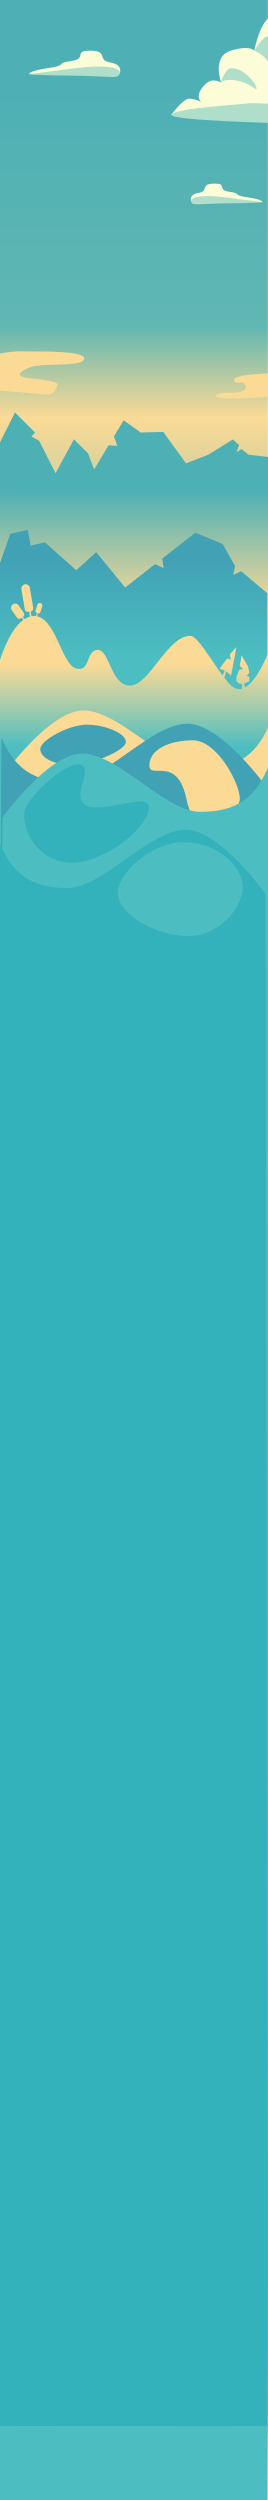
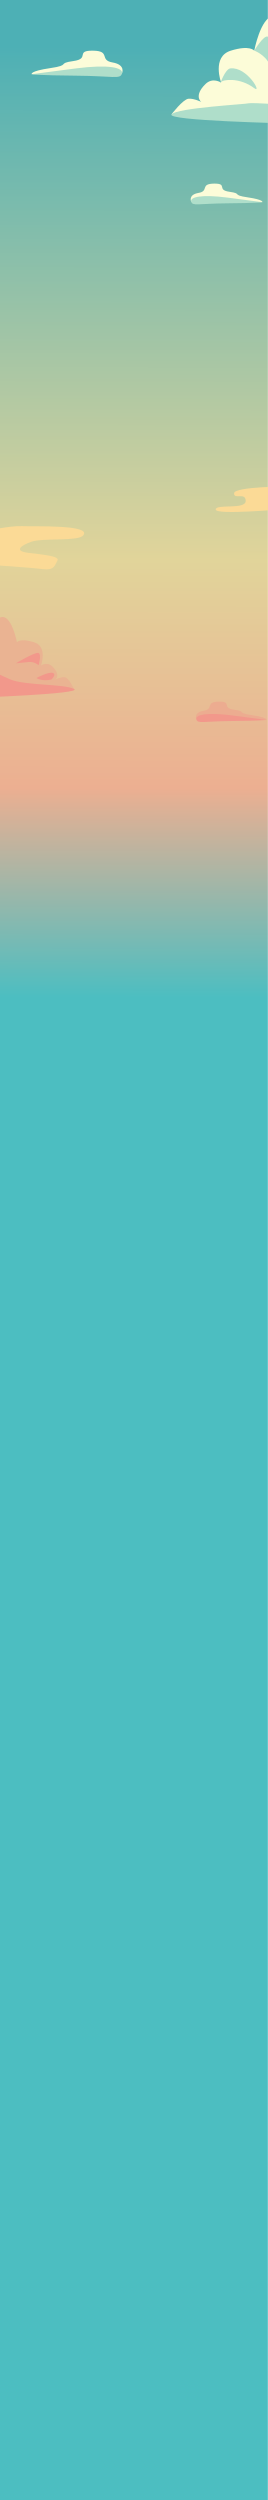
<svg xmlns="http://www.w3.org/2000/svg" viewBox="0 0 375 3500">
  <defs>
-     <linearGradient id="linear-gradient" x1="187.5" y1="116.31" x2="187.5" y2="642.29" gradientUnits="userSpaceOnUse">
+     <linearGradient id="linear-gradient" x1="190.83" y1="65.15" x2="188.21" y2="1396.47" gradientUnits="userSpaceOnUse">
      <stop offset="0" stop-color="#4db0b5" />
-       <stop offset=".57" stop-color="#5eb6b2" />
-       <stop offset=".65" stop-color="#61b7b1" />
-       <stop offset=".89" stop-color="#fbda96" />
-       <stop offset="1" stop-color="#e1d49a" />
-     </linearGradient>
-     <linearGradient id="linear-gradient-2" x1="189.6" y1="687.58" x2="189.6" y2="852.45" gradientUnits="userSpaceOnUse">
-       <stop offset="0" stop-color="#4db0b5" />
-       <stop offset="1" stop-color="#fbda96" />
-     </linearGradient>
-     <linearGradient id="linear-gradient-3" x1="187.5" y1="785.17" x2="187.5" y2="919.75" gradientUnits="userSpaceOnUse">
-       <stop offset="0" stop-color="#41a2b5" />
+       <stop offset=".54" stop-color="#e1d49a" />
+       <stop offset=".78" stop-color="#ecaf91" />
      <stop offset="1" stop-color="#4cbec1" />
-     </linearGradient>
-     <linearGradient id="linear-gradient-4" x1="190.16" y1="1046.38" x2="190.16" y2="929.93" gradientUnits="userSpaceOnUse">
-       <stop offset="0" stop-color="#4cbec1" />
-       <stop offset="1" stop-color="#fbda96" />
    </linearGradient>
  </defs>
  <g id="bg_01">
-     <rect width="375" height="3518.08" style="fill: url(#linear-gradient);" />
-     <path d="M0,619.29l20.92-41.8,28.22,28.21-5.24,5.37,11.02,6.09,22.86,45.31,25.71-47.45,19.79,19.79,8.49,22.32,20.28-33.72,12.24.87-4.81-13.22,13.62-22.64,23.88,17.06,31.61-.79,31.77,43.93,30.88-11.84,34.76-21.57,8.8,8-3.8,9.77,7.19-4.23,9.94,7.88,31.08,3.54s-2.83,231.19-5,231.99-374.19,0-374.19,0v-252.85Z" style="fill: url(#linear-gradient-2);" />
-     <path d="M-.08,788.39l14.51-41.01,24.38-5.65,4.24,22.13,19.79-4.64,43.84,39.12,27.98-25.26,40.54,49.42,41.75-32.6,12.15,5.42-1.87-13.45,46.26-36.12,38.29,15.94,17.32,30.88-2.54,12.17,11.1-4.97,36.45,30.69s2.18,2576.29,0,2577.1c-2.18.8-374.19,0-374.19,0V788.39Z" style="fill: url(#linear-gradient-3);" />
-     <path d="M-23.12,500.01c3.05-1.38,36.19-8.85,53.88-8.11,18.16.76,97.75-2.33,85.9,12.77-7.12,9.07-56.3,3.32-72.55,9s-24.22,13.13-4.75,15.56,44.77,4.49,41.05,10.77-3.72,14.39-21.58,11.96-86.83-6.67-86.83-6.67c0,0-36.52-26.6,4.87-45.26Z" style="fill: #fbda96;" />
-     <path d="M397.17,554.33c-2.25-.75-95.16,8.24-95.16,0s41.96.75,41.96-11.99-16.8-1.28-16.27-10.76,75.46-9.47,74.71-9.47" style="fill: #fbda96;" />
-     <path d="M421.52,155.6c-1.93.64-181.41,4.5-181.41,4.5,0,0,16.08-21.23,23.8-21.87s17.85,4.5,17.85,4.5c0,0-11.14-8.33,5.95-25.1,10.18-9.98,21.88-1.91,21.88-1.91,0,0-13.51-36.39,13.51-44.79s32.81,0,32.81,0c0,0,8.76-45.92,26.25-48.5s64.45,50.18,64.45,50.18c0,0,1.93,84.91,0,87.49s-25.09-4.5-25.09-4.5Z" style="fill: #fcfcd8;" />
+     <rect y="0" width="375" height="3518.08" style="fill: url(#linear-gradient);" />
+     <path d="M-23.12,744.73c3.05-1.38,36.19-8.85,53.88-8.11,18.16.76,97.75-2.33,85.9,12.77-7.12,9.07-56.3,3.32-72.55,9s-24.22,13.13-4.75,15.56c19.48,2.43,44.77,4.49,41.05,10.77s-3.72,14.39-21.58,11.96c-17.85-2.43-86.83-6.67-86.83-6.67,0,0-36.52-26.6,4.87-45.26Z" style="fill: #fbda96;" />
+     <path d="M397.17,713.3c-2.25-.75-95.16,8.24-95.16,0s41.96.75,41.96-11.99-16.8-1.28-16.27-10.76,75.46-9.47,74.71-9.47" style="fill: #fbda96;" />
+     <path d="M421.52,155.6c-1.93.64-181.41,4.5-181.41,4.5,0,0,16.08-21.23,23.8-21.87s17.85,4.5,17.85,4.5c0,0-11.14-8.33,5.95-25.1,10.18-9.98,21.88-1.91,21.88-1.91,0,0-13.51-36.39,13.51-44.79s32.81,0,32.81,0c0,0,8.76-45.92,26.25-48.5s64.45,50.18,64.45,50.18c0,0,1.93,84.91,0,87.49-1.93,2.57-25.09-4.5-25.09-4.5Z" style="fill: #fcfcd8;" />
+     <path d="M-24,960.66c1.4.47,127.49,3.75,127.49,3.75,0,0-7.27-15.91-12.88-16.38s-12.98,3.27-12.98,3.27c0,0,8.1-6.06-4.32-18.25-7.4-7.26-15.91-1.39-15.91-1.39,0,0,9.83-26.46-9.82-32.57s-23.86,0-23.86,0c0,0-6.37-33.4-19.09-35.27-12.72-1.87-46.87,36.49-46.87,36.49,0,0-1.4,61.75,0,63.62,1.4,1.87,18.24-3.27,18.24-3.27Z" style="fill: #eab392;" />
    <path d="M400.29,172.96c-1.93-.64-167.7-3.8-160.18-12.86s104.85-14.24,108.07-15.49,66.9,2.59,68.19,3.89-16.08,24.45-16.08,24.45Z" style="fill: #afdeca;" />
    <path d="M355.91,123.42c-20.59-15.62-44.72-12.09-46.65-8.22s5.92-18.64,13.2-19.45c23.8-2.63,45.03,36.45,33.45,27.66Z" style="fill: #afdeca;" />
    <path d="M371.88,81.85c-8.36-8.75-15.98-10.92-15.98-10.92,0,0,13.52-22.49,19.09-19.56,20.79,10.94,8.57,58.8,8.57,58.8,0,0-3.32-19.58-11.68-28.32Z" style="fill: #afdeca;" />
+     <path d="M-39.49,976.97s158.41-5.37,142.99-12.56c-15.42-7.19-68.73-4.47-89.68-13.44-20.94-8.98-33.85-18.02-41.68-15.88s-11.63,41.88-11.63,41.88Z" style="fill: #f2988b;" />
  </g>
  <g id="level_001">
    <g>
-       <path d="M71.81,102.95h95.7s5.94-12.21-13.2-15.51-1.98-16.17-27.39-16.5-3.63,11.22-27.39,14.52c-23.76,3.3-2.97,5.61-32.34,9.9s-26.07,8.58-26.07,8.58l30.69-.99Z" style="fill: #fcfcd9;" />
-       <path d="M41.12,103.94s23.18-3.2,62.62-8.25c44.8-5.73,66.11-1.17,63.77,7.26s-12.04,3.41-64.59,3-61.8-2.01-61.8-2.01Z" style="fill: #afdeca;" />
+       <path d="M75.04,102.95h95.7s5.94-12.21-13.2-15.51-1.98-16.17-27.39-16.5-3.63,11.22-27.39,14.52c-23.76,3.3-2.97,5.61-32.34,9.9s-26.07,8.58-26.07,8.58l30.69-.99Z" style="fill: #fcfcd9;" />
+       <path d="M44.35,103.94s23.18-3.2,62.62-8.25c44.8-5.73,66.11-1.17,63.77,7.26s-12.04,3.41-64.59,3-61.8-2.01-61.8-2.01Z" style="fill: #afdeca;" />
+     </g>
+     <g>
+       <path d="M349.1,1007.1h-74.15s-4.6-9.46,10.23-12.02c14.83-2.56,1.53-12.53,21.22-12.79s2.81,8.69,21.22,11.25c18.41,2.56,2.3,4.35,25.06,7.67,22.76,3.32,20.2,6.65,20.2,6.65l-23.78-.77Z" style="fill: #ecac90;" />
+       <path d="M372.88,1007.87s-17.96-2.48-48.52-6.39c-34.71-4.44-51.23-.91-49.41,5.62s9.33,2.65,50.05,2.33,47.89-1.56,47.89-1.56Z" style="fill: #f2988b;" />
    </g>
    <g>
      <path d="M343.08,282.28h-75.43s-4.68-9.62,10.4-12.22c15.09-2.6,1.56-12.74,21.59-13s2.86,8.84,21.59,11.44c18.73,2.6,2.34,4.42,25.49,7.8,23.15,3.38,20.55,6.76,20.55,6.76l-24.19-.78Z" style="fill: #fcfcd9;" />
      <path d="M367.27,283.06s-18.27-2.52-49.35-6.5c-35.31-4.52-52.11-.92-50.26,5.72s9.49,2.69,50.91,2.37c41.42-.32,48.71-1.59,48.71-1.59Z" style="fill: #afdeca;" />
    </g>
-     <path d="M342.98,962.46l-1.24-5.54c3.75-1.19,7.42-3.25,7.42-3.25v-5.89l-3.57-1.63,3.57-4.44-2.14-9.09-8.92-15.16-2.37,14.97,4.69,4.28-5.53.89s-3.57,9.28-3.85,10.17v5.89s3.49,4.64,7.95,3.93c.03,0,.06-.01.08-.02l-.44,6.66c-4.82,1.27-9.79.22-14.77-4.21-2.98-2.66-6.29-6.49-9.77-11.02.82-3.03,1.9-7.26,2.32-8.87,4.55,2.82,7.01,6.01,7.01,6.01l7.62-40.18-9.3,9.84,1.25,7.73-4.65-1.78s-12.12,14.48-10.58,14.82c2.64.59,4.97,1.53,6.97,2.6-.37,1.08-1.93,4.28-3.09,6.59-16.1-21.78-35.29-55.37-44.84-55.57-32.4-.7-57.45,69.55-84.66,69.63-27.2.08-28.8-50.66-45.5-50s-9.9,32.16-30.48,25.92c-19.58-5.93-27.35-66.9-54.16-72.86l.97-4.42.62.2c1.25.4,2.59-.29,2.98-1.55l2.62-8.26c.61-1.91-.45-3.95-2.36-4.56h0c-1.91-.61-3.95.45-4.56,2.36l-2.62,8.26c-.4,1.25.29,2.59,1.55,2.98l.57.18-1.34,4.52c-.89-.12-1.8-.19-2.73-.19-1.19,0-2.35.11-3.5.3l-1.31-6.66.47-.08c2.14-.36,3.58-2.38,3.22-4.52l-4.78-28.49c-.55-3.26-3.64-5.47-6.9-4.92-3.26.55-5.47,3.64-4.92,6.9l4.78,28.49c.36,2.14,2.38,3.58,4.52,3.22l1.62-.27,1.04,6.82c-2.69.73-5.27,1.95-7.74,3.55l-2.33-2.93.56-.39c1.73-1.2,2.17-3.57.98-5.3l-7.29-10.57c-1.83-2.65-5.45-3.31-8.1-1.49-2.65,1.83-3.31,5.45-1.49,8.1l7.29,10.57c1.2,1.73,3.57,2.17,5.3.98l1.33-.92,2.27,2.98c-21.1,15.28-33.31,58.04-33.31,58.04v2619.16s372.02.8,374.19,0,7.32-2645.18,7.32-2645.18c0,0-17.02,51.18-37.94,62.68Z" style="fill: url(#linear-gradient-4);" />
-     <g>
-       <path d="M377.11,1014.11c-20.95,50.35-53.59,62.07-95.2,62.07-47.97,0-112.42-79.57-163.47-81.58-47.97-1.89-113.26,89.88-113.26,89.88,0,0-4.43,2144.03-2.26,2144.83,2.18.8,374.19,0,374.19,0,0,0,2.04-2212.17,0-2215.2Z" style="fill: #fbda96;" />
-       <path d="M2.09,1032.71c20.95,50.35,53.59,62.07,95.2,62.07,47.97,0,112.42-79.57,163.47-81.58,47.97-1.89,113.26,89.88,113.26,89.88,0,0,4.43,2144.03,2.26,2144.83s-374.19,0-374.19,0c0,0-2.04-2212.17,0-2215.2Z" style="fill: #41a2b5;" />
-       <path d="M335.75,1118.32c0,21.7-61.42,67.06-74.39,1.91-12.96-65.14-52.18-27.2-52.18-48.9s27.32-34.89,60.97-34.89,65.6,60.19,65.6,81.89Z" style="fill: #fbda96;" />
-       <path d="M176.24,1038.69c0,12.35-50.11,32.36-74.94,32.36s-44.97-10.01-44.97-22.36,40.36-34.19,65.19-34.19,54.72,11.84,54.72,24.19Z" style="fill: #41a2b5;" />
-       <path d="M375.18,1074.5c-20.95,50.35-53.59,62.07-95.2,62.07-47.97,0-112.42-79.57-163.47-81.58-47.97-1.89-113.26,89.88-113.26,89.88,0,0-4.43,2144.03-2.26,2144.83s374.19,0,374.19,0c0,0,2.04-2212.17,0-2215.2Z" style="fill: #4cbec1;" />
-       <path d="M-.18,1181.12c20.95,50.35,53.59,62.07,95.2,62.07,47.97,0,112.42-79.57,163.47-81.58,47.97-1.89,113.26,89.88,113.26,89.88,0,0,4.43,2144.03,2.26,2144.83s-374.19,0-374.19,0c0,0-2.04-2212.17,0-2215.2Z" style="fill: #33b2bc;" />
-       <path d="M208.52,1130.02c0,28.98-62.56,77.67-107.5,77.67s-67.31-39.03-67.31-68.01,104.91-112.26,81.83-42.66,92.98,4.02,92.98,33Z" style="fill: #33b2bc;" />
-       <path d="M339.8,1241.04c0,28.98-31.58,69.38-76.52,69.38s-98.29-30.73-98.29-59.71,47.22-71.8,92.16-71.8,82.64,33.16,82.64,62.14Z" style="fill: #4cbec1;" />
-     </g>
+     <path d="M22.13,928.67s25.01-14.99,30.99-14.62.92,17.24.92,17.24c0,0-5.82-5.28-13.61-4.49l-18.29,1.87Z" style="fill: #f2988b;" />
+     <path d="M72.03,951.3s7.6-6.96,2-9.19-23.15,7.09-23.15,7.09c0,0,8.17,5.37,21.15,2.1Z" style="fill: #f2988b;" />
  </g>
</svg>
